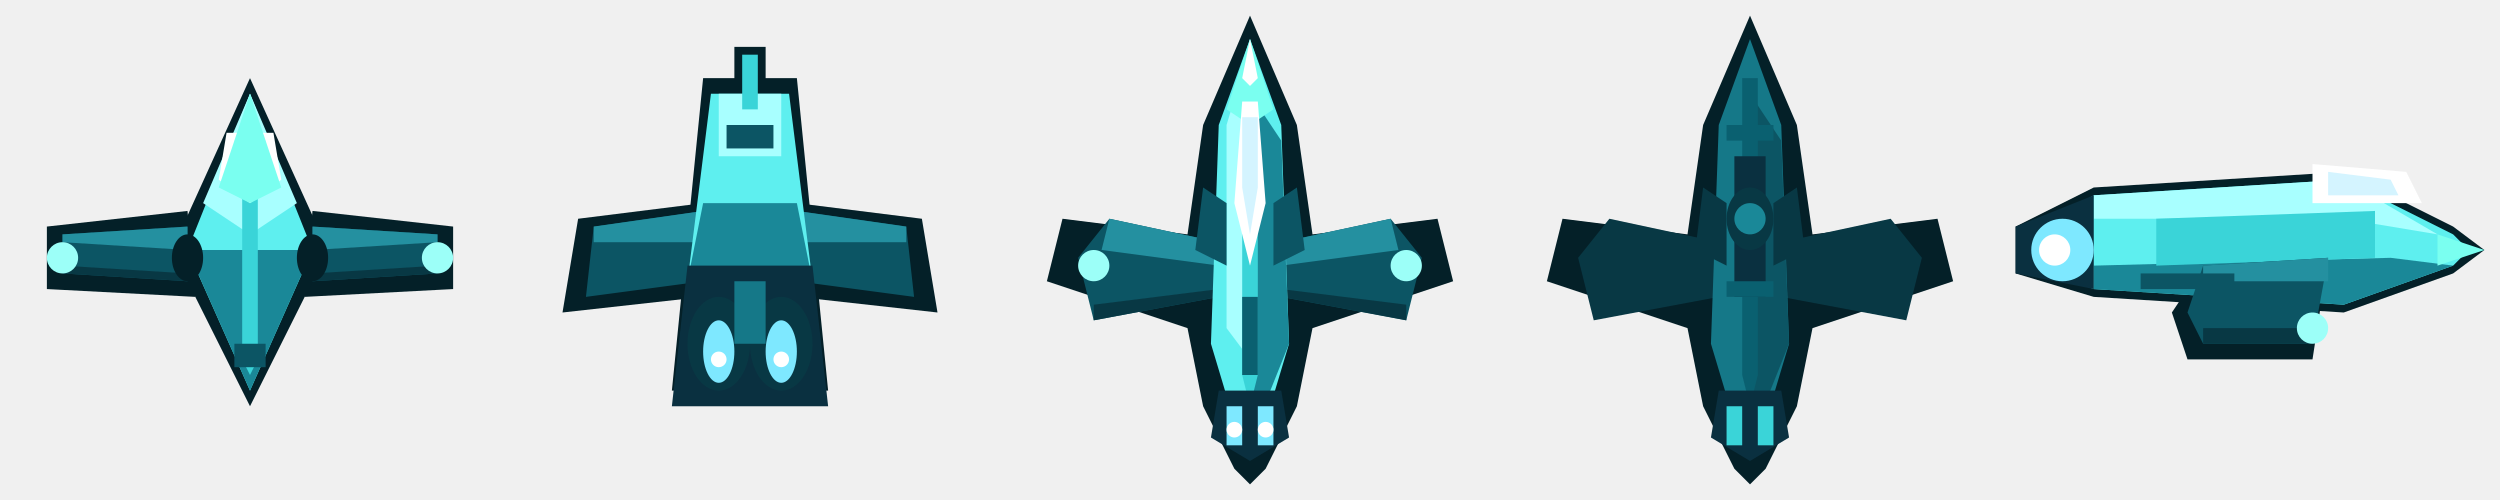
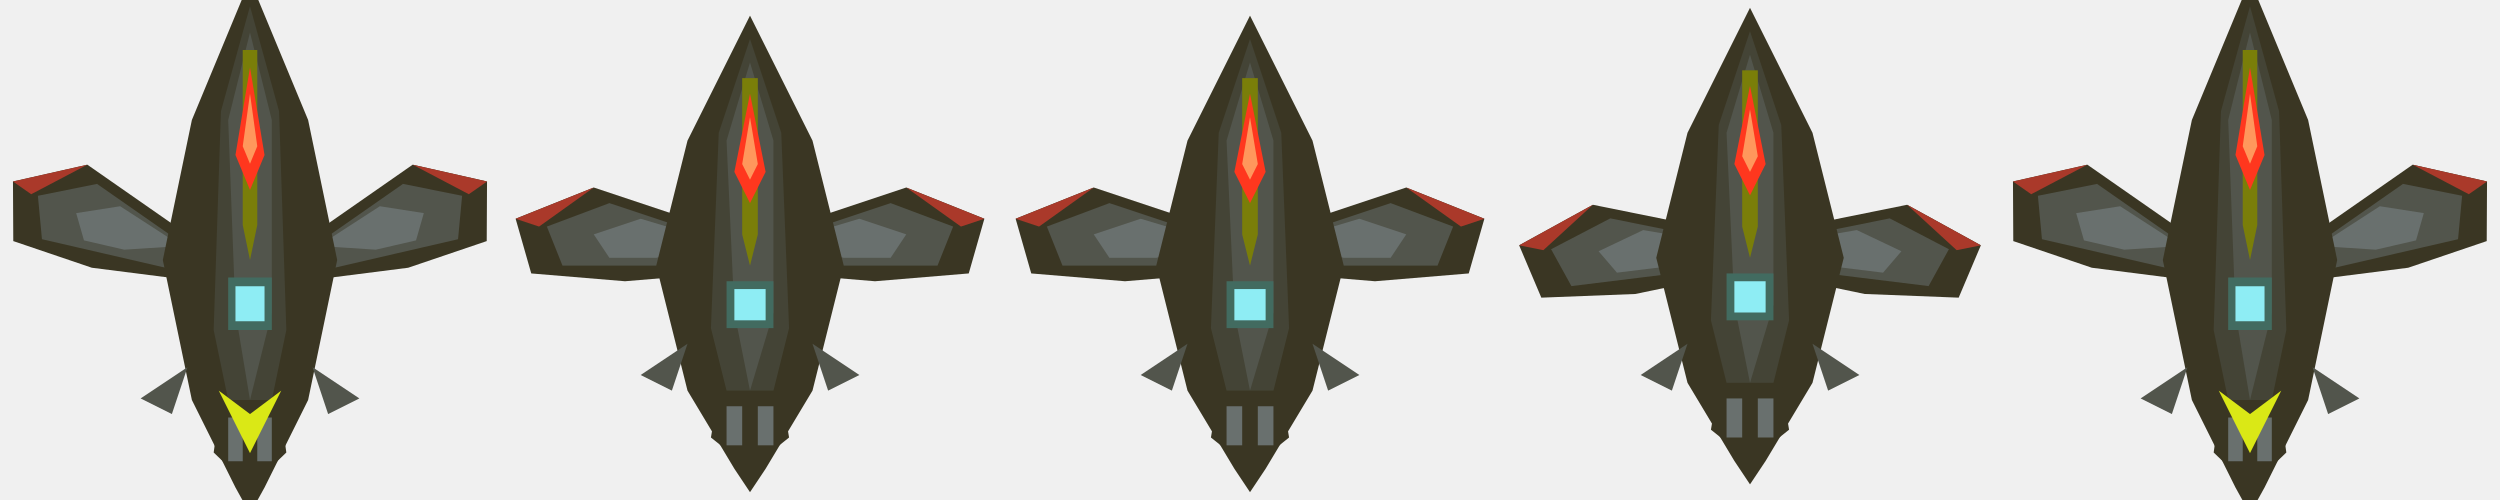
<svg xmlns="http://www.w3.org/2000/svg" viewBox="0 0 320 64">
-   <g transform="translate(0,0)">
-     <polygon points="6,29 24,27 25,38 6,37" fill="#042028" />
-     <polygon points="58,29 40,27 39,38 58,37" fill="#042028" />
-     <polygon points="32,10 42,32 32,52 22,32" fill="#042028" />
-     <polygon points="8,30 24,29 24,36 8,35" fill="#0c5564" />
-     <polygon points="8,30 24,29 24,32 8,31" fill="#2490a0" />
-     <polygon points="8,34 24,35 24,36 8,35" fill="#083844" />
-     <polygon points="56,30 40,29 40,36 56,35" fill="#0c5564" />
-     <polygon points="56,30 40,29 40,32 56,31" fill="#2490a0" />
-     <polygon points="56,34 40,35 40,36 56,35" fill="#083844" />
-     <polygon points="32,12 40,32 32,50 24,32" fill="#5eefef" />
-     <polygon points="32,32 40,32 32,50 24,32" fill="#1a8898" />
-     <polygon points="32,12 38,26 32,30 26,26" fill="#a8ffff" />
-     <polygon points="31,16 33,16 33,46 32,48 31,46" fill="#3ad4d8" />
-     <polygon points="29,17 35,17 36,23 32,26 28,23" fill="#ffffff" />
-     <polygon points="30,18 34,18 34,22 32,24 30,22" fill="#d4f4ff" />
-     <polygon points="32,12 36,24 32,26 28,24" fill="#7afff0" />
-     <ellipse cx="24" cy="33" rx="2" ry="3" fill="#042028" />
-     <ellipse cx="40" cy="33" rx="2" ry="3" fill="#042028" />
-     <circle cx="8" cy="33" r="2" fill="#9cfff8" />
-     <circle cx="56" cy="33" r="2" fill="#9cfff8" />
-     <rect x="30" y="44" width="4" height="3" fill="#0c5564" />
+   <g>
+     <polygon points="25.19,30.84 11.18,21.08 1.66,23.23 1.70,30.86 11.75,34.27 22.28,35.61" fill="#3A3623" />
+     <polygon points="24.09,31.68 12.42,23.54 4.85,25.06 5.37,30.62 13.09,32.40 22.52,34.58" fill="#52554C" />
+     <polygon points="23.23,31.48 15.38,26.40 9.75,27.28 10.75,30.77 15.90,31.96" fill="#69706E" />
+     <polygon points="11.18,21.08 1.66,23.23 3.99,24.86" fill="#AA392A" />
+     <polygon points="38.81,30.84 52.82,21.08 62.34,23.23 62.30,30.86 52.25,34.27 41.72,35.61" fill="#3A3623" />
+     <polygon points="39.91,31.68 51.58,23.54 59.15,25.06 58.63,30.62 50.91,32.40 41.48,34.58" fill="#52554C" />
+     <polygon points="40.77,31.48 48.62,26.40 54.25,27.28 53.25,30.77 48.10,31.96" fill="#69706E" />
+     <polygon points="52.82,21.08 62.34,23.23 60.01,24.86" fill="#AA392A" />
+     <polygon points="32.00,-2.56 39.44,15.36 43.16,33.28 39.44,51.20 33.86,62.40 32.00,65.76 30.14,62.40 24.56,51.20 20.84,33.28 24.56,15.36" fill="#3A3623" />
+     <polygon points="32.00,0.80 35.72,14.24 36.65,42.24 33.86,55.68 32.00,60.16 30.14,55.68 27.35,42.24 28.28,14.24" fill="#444436" />
+     <polygon points="32.00,4.16 34.79,15.36 34.79,40.00 32.00,51.20 30.14,40.00 29.21,15.36" fill="#52554C" />
+     <polygon points="31.07,6.40 32.93,6.40 32.93,28.80 32.00,33.28 31.07,28.80" fill="#7A7E09" />
+     <polygon points="32.00,8.64 33.86,19.84 32.00,24.32 30.14,19.84" fill="#FF371E" />
+     <polygon points="32.00,12.00 32.93,18.72 32.00,20.96 31.07,18.72" fill="#FF975C" />
+     <polygon points="29.21,35.52 34.79,35.52 34.79,42.24 29.21,42.24" fill="#426B60" />
+     <polygon points="30.14,36.64 33.86,36.64 33.86,41.12 30.14,41.12" fill="#8EEDF4" />
+     <polygon points="28.28,51.20 35.72,51.20 36.65,57.92 32.00,62.40 27.35,57.92" fill="#3A3623" />
+     <polygon points="29.21,53.44 31.07,53.44 31.07,59.04 29.21,59.04" fill="#69706E" />
+     <polygon points="32.93,53.44 34.79,53.44 34.79,59.04 32.93,59.04" fill="#69706E" />
+     <polygon points="24.00,47.00 18.00,51.00 22.00,53.00" fill="#52554C" />
+     <polygon points="40.00,47.00 46.00,51.00 42.00,53.00" fill="#52554C" />
+     <polygon points="32.00,58.00 36.00,50.00 32.00,53.00 28.00,50.00" fill="#DAE816" />
  </g>
-   <g transform="translate(64,0)">
-     <polygon points="10,28 26,26 26,38 8,40" fill="#042028" />
-     <polygon points="54,28 38,26 38,38 56,40" fill="#042028" />
-     <polygon points="26,10 38,10 42,50 22,50" fill="#042028" />
-     <polygon points="30,6 34,6 34,14 30,14" fill="#042028" />
-     <polygon points="12,29 26,27 26,36 11,38" fill="#0c5564" />
-     <polygon points="12,29 26,27 26,31 12,31" fill="#2490a0" />
-     <polygon points="52,29 38,27 38,36 53,38" fill="#0c5564" />
-     <polygon points="52,29 38,27 38,31 52,31" fill="#2490a0" />
-     <polygon points="27,12 37,12 40,36 24,36" fill="#5eefef" />
-     <polygon points="26,26 38,26 40,36 24,36" fill="#1a8898" />
-     <polygon points="28,12 36,12 36,20 28,20" fill="#a8ffff" />
-     <polygon points="31,7 33,7 33,14 31,14" fill="#3ad4d8" />
-     <rect x="29" y="16" width="6" height="3" fill="#0c5564" />
-     <polygon points="24,34 40,34 42,52 22,52" fill="#0a3040" />
-     <ellipse cx="28" cy="44" rx="4" ry="6" fill="#083844" />
-     <ellipse cx="36" cy="44" rx="4" ry="6" fill="#083844" />
-     <ellipse cx="28" cy="45" rx="2" ry="4" fill="#7ee8ff" />
-     <ellipse cx="36" cy="45" rx="2" ry="4" fill="#7ee8ff" />
-     <circle cx="28" cy="46" r="1" fill="#ffffff" />
-     <circle cx="36" cy="46" r="1" fill="#ffffff" />
-     <rect x="30" y="36" width="4" height="8" fill="#157888" />
+   <g>
+     <polygon points="94.00,30.00 76.00,24.00 66.00,28.00 68.00,35.00 80.00,36.00 92.00,35.00" fill="#3A3623" />
+     <polygon points="93.00,31.00 78.00,26.00 70.00,29.00 72.00,34.00 81.00,34.00 92.00,34.00" fill="#52554C" />
+     <polygon points="92.00,31.00 82.00,28.00 76.00,30.00 78.00,33.00 84.00,33.00" fill="#69706E" />
+     <polygon points="76.00,24.00 66.00,28.00 69.00,29.00" fill="#AA392A" />
+     <polygon points="98.00,30.00 116.00,24.00 126.00,28.00 124.00,35.00 112.00,36.00 100.00,35.00" fill="#3A3623" />
+     <polygon points="99.00,31.00 114.00,26.00 122.00,29.00 120.00,34.00 111.00,34.00 100.00,34.00" fill="#52554C" />
+     <polygon points="100.00,31.00 110.00,28.00 116.00,30.00 114.00,33.00 108.00,33.00" fill="#69706E" />
+     <polygon points="116.00,24.00 126.00,28.00 123.00,29.00" fill="#AA392A" />
+     <polygon points="96.00,2.00 104.00,18.00 108.00,34.00 104.00,50.00 98.00,60.00 96.00,63.00 94.00,60.00 88.00,50.00 84.00,34.00 88.00,18.00" fill="#3A3623" />
+     <polygon points="96.00,5.00 100.00,17.00 101.00,42.00 98.00,54.00 96.00,58.00 94.00,54.00 91.00,42.00 92.00,17.00" fill="#444436" />
+     <polygon points="96.00,8.00 99.00,18.00 99.00,40.00 96.00,50.00 94.00,40.00 93.00,18.00" fill="#52554C" />
+     <polygon points="95.00,10.00 97.00,10.00 97.00,30.00 96.00,34.00 95.00,30.00" fill="#7A7E09" />
+     <polygon points="96.00,12.00 98.00,22.00 96.00,26.00 94.00,22.00" fill="#FF371E" />
+     <polygon points="96.00,15.00 97.00,21.00 96.00,23.00 95.00,21.00" fill="#FF975C" />
+     <polygon points="93.00,36.00 99.00,36.00 99.00,42.00 93.00,42.00" fill="#426B60" />
+     <polygon points="94.00,37.00 98.00,37.00 98.00,41.00 94.00,41.00" fill="#8EEDF4" />
+     <polygon points="92.00,50.00 100.00,50.00 101.00,56.00 96.00,60.00 91.00,56.00" fill="#3A3623" />
+     <polygon points="93.00,52.00 95.00,52.00 95.00,57.00 93.00,57.00" fill="#69706E" />
+     <polygon points="97.00,52.00 99.00,52.00 99.00,57.00 97.00,57.00" fill="#69706E" />
+     <polygon points="88.00,44.00 82.00,48.00 86.00,50.00" fill="#52554C" />
+     <polygon points="104.00,44.00 110.00,48.00 106.00,50.00" fill="#52554C" />
  </g>
-   <g transform="translate(128,0)">
-     <polygon points="32,2 38,16 40,30 56,28 58,36 40,42 38,52 34,60 32,62 30,60 26,52 24,42 6,36 8,28 24,30 26,16" fill="#042028" />
-     <polygon points="14,28 28,31 28,38 12,41 10,33" fill="#0c5564" />
-     <polygon points="14,28 28,31 28,34 13,32" fill="#2490a0" />
-     <polygon points="12,39 28,37 28,38 12,41" fill="#083844" />
-     <polygon points="50,28 36,31 36,38 52,41 54,33" fill="#0c5564" />
-     <polygon points="50,28 36,31 36,34 51,32" fill="#2490a0" />
-     <polygon points="52,39 36,37 36,38 52,41" fill="#083844" />
-     <polygon points="32,5 36,16 37,44 34,54 32,58 30,54 27,44 28,16" fill="#5eefef" />
-     <polygon points="32,12 36,18 37,44 33,54 32,50" fill="#1a8898" />
-     <polygon points="29,16 32,6 32,46 29,42" fill="#a8ffff" />
-     <polygon points="31,10 33,10 33,48 32,52 31,48" fill="#3ad4d8" />
-     <polygon points="26,24 29,26 29,34 25,32" fill="#0c5564" />
-     <polygon points="38,24 35,26 35,34 39,32" fill="#0c5564" />
-     <polygon points="32,5 35,14 32,16 29,14" fill="#7afff0" />
-     <polygon points="32,5 33,10 32,11 31,10" fill="#ffffff" />
-     <polygon points="31,13 33,13 34,26 32,34 30,26" fill="#ffffff" />
-     <polygon points="31,15 33,15 33,24 32,30 31,24" fill="#d4f4ff" />
-     <rect x="31" y="38" width="2" height="10" fill="#0a6070" />
-     <polygon points="28,50 36,50 37,56 32,59 27,56" fill="#0a3040" />
-     <rect x="29" y="52" width="2" height="5" fill="#7ee8ff" />
-     <rect x="33" y="52" width="2" height="5" fill="#7ee8ff" />
-     <circle cx="30" cy="55" r="1" fill="#ffffff" />
-     <circle cx="34" cy="55" r="1" fill="#ffffff" />
-     <circle cx="12" cy="34" r="2" fill="#9cfff8" />
-     <circle cx="52" cy="34" r="2" fill="#9cfff8" />
+   <g>
+     <polygon points="158.00,30.00 140.00,24.00 130.00,28.00 132.00,35.00 144.00,36.00 156.00,35.00" fill="#3A3623" />
+     <polygon points="157.00,31.00 142.00,26.00 134.00,29.00 136.00,34.00 145.00,34.00 156.00,34.00" fill="#52554C" />
+     <polygon points="156.00,31.00 146.00,28.00 140.00,30.00 142.00,33.00 148.00,33.00" fill="#69706E" />
+     <polygon points="140.00,24.00 130.00,28.00 133.00,29.00" fill="#AA392A" />
+     <polygon points="162.00,30.00 180.00,24.00 190.00,28.00 188.00,35.00 176.00,36.00 164.00,35.00" fill="#3A3623" />
+     <polygon points="163.00,31.00 178.00,26.00 186.00,29.00 184.00,34.00 175.00,34.00 164.00,34.00" fill="#52554C" />
+     <polygon points="164.00,31.00 174.00,28.00 180.00,30.00 178.00,33.00 172.00,33.00" fill="#69706E" />
+     <polygon points="180.00,24.00 190.00,28.00 187.00,29.00" fill="#AA392A" />
+     <polygon points="160.00,2.00 168.00,18.00 172.00,34.00 168.00,50.00 162.00,60.00 160.00,63.00 158.00,60.00 152.00,50.00 148.00,34.00 152.00,18.00" fill="#3A3623" />
+     <polygon points="160.00,5.00 164.00,17.00 165.00,42.00 162.00,54.00 160.00,58.00 158.00,54.00 155.00,42.00 156.00,17.00" fill="#444436" />
+     <polygon points="160.00,8.00 163.00,18.00 163.00,40.00 160.00,50.00 158.00,40.00 157.00,18.00" fill="#52554C" />
+     <polygon points="159.00,10.00 161.00,10.00 161.00,30.00 160.00,34.00 159.00,30.00" fill="#7A7E09" />
+     <polygon points="160.00,12.00 162.00,22.00 160.00,26.00 158.00,22.00" fill="#FF371E" />
+     <polygon points="160.00,15.00 161.00,21.00 160.00,23.00 159.00,21.00" fill="#FF975C" />
+     <polygon points="157.00,36.00 163.00,36.00 163.00,42.00 157.00,42.00" fill="#426B60" />
+     <polygon points="158.00,37.00 162.00,37.00 162.00,41.00 158.00,41.00" fill="#8EEDF4" />
+     <polygon points="156.00,50.00 164.00,50.00 165.00,56.00 160.00,60.00 155.00,56.00" fill="#3A3623" />
+     <polygon points="157.00,52.00 159.00,52.00 159.00,57.00 157.00,57.00" fill="#69706E" />
+     <polygon points="161.00,52.00 163.00,52.00 163.00,57.00 161.00,57.00" fill="#69706E" />
+     <polygon points="152.00,44.00 146.00,48.00 150.00,50.00" fill="#52554C" />
+     <polygon points="168.00,44.00 174.00,48.00 170.00,50.00" fill="#52554C" />
  </g>
-   <g transform="translate(192,0)">
-     <polygon points="32,2 38,16 40,30 56,28 58,36 40,42 38,52 34,60 32,62 30,60 26,52 24,42 6,36 8,28 24,30 26,16" fill="#042028" />
-     <polygon points="14,28 28,31 28,38 12,41 10,33" fill="#083844" />
-     <polygon points="50,28 36,31 36,38 52,41 54,33" fill="#083844" />
-     <polygon points="32,5 36,16 37,44 34,54 32,58 30,54 27,44 28,16" fill="#157888" />
-     <polygon points="32,12 36,18 37,44 33,54 32,50" fill="#0c5564" />
-     <polygon points="31,10 33,10 33,48 32,52 31,48" fill="#0a6070" />
-     <polygon points="26,24 29,26 29,34 25,32" fill="#083844" />
-     <polygon points="38,24 35,26 35,34 39,32" fill="#083844" />
-     <rect x="30" y="20" width="4" height="18" fill="#0a3040" />
-     <ellipse cx="32" cy="28" rx="3" ry="4" fill="#083844" />
-     <circle cx="32" cy="28" r="2" fill="#1a8898" />
-     <polygon points="28,50 36,50 37,56 32,59 27,56" fill="#0a3040" />
-     <rect x="29" y="52" width="2" height="5" fill="#3ad4d8" />
-     <rect x="33" y="52" width="2" height="5" fill="#3ad4d8" />
-     <rect x="29" y="16" width="6" height="2" fill="#0a6070" />
-     <rect x="29" y="36" width="6" height="2" fill="#0a6070" />
+   <g>
+     <polygon points="222.49,29.97 203.89,26.21 194.45,31.40 197.29,38.10 209.32,37.63 221.11,35.18" fill="#3A3623" />
+     <polygon points="221.62,31.08 206.12,27.95 198.54,31.90 201.14,36.62 210.07,35.52 220.99,34.18" fill="#52554C" />
+     <polygon points="220.62,31.21 210.33,29.45 204.62,32.16 206.97,34.90 212.93,34.17" fill="#69706E" />
+     <polygon points="203.89,26.21 194.45,31.40 197.55,32.02" fill="#AA392A" />
+     <polygon points="225.51,29.97 244.11,26.21 253.55,31.40 250.71,38.10 238.68,37.63 226.89,35.18" fill="#3A3623" />
+     <polygon points="226.38,31.08 241.88,27.95 249.46,31.90 246.86,36.62 237.93,35.52 227.01,34.18" fill="#52554C" />
+     <polygon points="227.38,31.21 237.67,29.45 243.38,32.16 241.03,34.90 235.07,34.17" fill="#69706E" />
+     <polygon points="244.11,26.21 253.55,31.40 250.45,32.02" fill="#AA392A" />
+     <polygon points="224.00,1.00 232.00,17.00 236.00,33.00 232.00,49.00 226.00,59.00 224.00,62.00 222.00,59.00 216.00,49.00 212.00,33.00 216.00,17.00" fill="#3A3623" />
+     <polygon points="224.00,4.00 228.00,16.00 229.00,41.00 226.00,53.00 224.00,57.00 222.00,53.00 219.00,41.00 220.00,16.00" fill="#444436" />
+     <polygon points="224.00,7.00 227.00,17.00 227.00,39.00 224.00,49.00 222.00,39.00 221.00,17.00" fill="#52554C" />
+     <polygon points="223.00,9.00 225.00,9.00 225.00,29.00 224.00,33.00 223.00,29.00" fill="#7A7E09" />
+     <polygon points="224.00,11.00 226.00,21.00 224.00,25.00 222.00,21.00" fill="#FF371E" />
+     <polygon points="224.00,14.00 225.00,20.00 224.00,22.00 223.00,20.00" fill="#FF975C" />
+     <polygon points="221.00,35.00 227.00,35.00 227.00,41.00 221.00,41.00" fill="#426B60" />
+     <polygon points="222.00,36.00 226.00,36.00 226.00,40.00 222.00,40.00" fill="#8EEDF4" />
+     <polygon points="220.00,49.00 228.00,49.00 229.00,55.00 224.00,59.00 219.00,55.00" fill="#3A3623" />
+     <polygon points="221.00,51.00 223.00,51.00 223.00,56.00 221.00,56.00" fill="#69706E" />
+     <polygon points="225.00,51.00 227.00,51.00 227.00,56.00 225.00,56.00" fill="#69706E" />
+     <polygon points="216.00,44.00 210.00,48.00 214.00,50.00" fill="#52554C" />
+     <polygon points="232.00,44.00 238.00,48.00 234.00,50.00" fill="#52554C" />
  </g>
-   <g transform="translate(256,0)">
-     <polygon points="2,29 12,24 44,22 58,29 62,32 58,35 44,40 12,38 2,35" fill="#042028" />
-     <polygon points="26,34 42,33 40,46 24,46 22,40" fill="#042028" />
-     <polygon points="4,30 12,25 44,23 58,30 60,32 58,34 44,39 12,37 4,34" fill="#5eefef" />
-     <polygon points="12,25 44,23 56,30 44,28 12,28" fill="#a8ffff" />
-     <polygon points="12,34 50,33 58,34 44,39 12,37" fill="#1a8898" />
-     <polygon points="20,28 48,27 48,33 20,34" fill="#3ad4d8" />
-     <polygon points="40,21 52,22 54,26 40,26" fill="#ffffff" />
-     <polygon points="42,22 50,23 51,25 42,25" fill="#d4f4ff" />
-     <polygon points="56,30 62,32 56,34" fill="#7afff0" />
-     <polygon points="26,34 42,33 40,44 26,44 24,40" fill="#0c5564" />
-     <polygon points="26,34 42,33 42,36 26,36" fill="#2490a0" />
-     <polygon points="26,42 40,42 40,44 26,44" fill="#083844" />
-     <polygon points="2,29 12,25 12,37 2,35" fill="#0a3040" />
-     <ellipse cx="8" cy="32" rx="4" ry="4" fill="#7ee8ff" />
-     <circle cx="7" cy="32" r="2" fill="#ffffff" />
-     <rect x="18" y="35" width="12" height="2" fill="#0c5564" />
-     <circle cx="40" cy="42" r="2" fill="#9cfff8" />
+   <g>
+     <polygon points="281.19,30.84 267.18,21.08 257.66,23.23 257.70,30.86 267.75,34.27 278.28,35.61" fill="#3A3623" />
+     <polygon points="280.09,31.68 268.42,23.54 260.85,25.06 261.37,30.62 269.09,32.40 278.52,34.58" fill="#52554C" />
+     <polygon points="279.23,31.48 271.38,26.40 265.75,27.28 266.75,30.77 271.90,31.96" fill="#69706E" />
+     <polygon points="267.18,21.08 257.66,23.23 259.99,24.86" fill="#AA392A" />
+     <polygon points="294.81,30.84 308.82,21.08 318.34,23.23 318.30,30.86 308.25,34.27 297.72,35.61" fill="#3A3623" />
+     <polygon points="295.91,31.68 307.58,23.54 315.15,25.06 314.63,30.62 306.91,32.40 297.48,34.58" fill="#52554C" />
+     <polygon points="296.77,31.48 304.62,26.40 310.25,27.28 309.25,30.77 304.10,31.96" fill="#69706E" />
+     <polygon points="308.82,21.08 318.34,23.23 316.01,24.86" fill="#AA392A" />
+     <polygon points="288.00,-2.56 295.44,15.36 299.16,33.28 295.44,51.20 289.86,62.40 288.00,65.76 286.14,62.40 280.56,51.20 276.84,33.28 280.56,15.36" fill="#3A3623" />
+     <polygon points="288.00,0.80 291.72,14.24 292.65,42.24 289.86,55.68 288.00,60.16 286.14,55.68 283.35,42.24 284.28,14.24" fill="#444436" />
+     <polygon points="288.00,4.16 290.79,15.36 290.79,40.00 288.00,51.20 286.14,40.00 285.21,15.36" fill="#52554C" />
+     <polygon points="287.07,6.40 288.93,6.40 288.93,28.80 288.00,33.28 287.07,28.80" fill="#7A7E09" />
+     <polygon points="288.00,8.64 289.86,19.84 288.00,24.32 286.14,19.84" fill="#FF371E" />
+     <polygon points="288.00,12.00 288.93,18.72 288.00,20.96 287.07,18.72" fill="#FF975C" />
+     <polygon points="285.21,35.52 290.79,35.52 290.79,42.24 285.21,42.24" fill="#426B60" />
+     <polygon points="286.14,36.64 289.86,36.64 289.86,41.12 286.14,41.12" fill="#8EEDF4" />
+     <polygon points="284.28,51.20 291.72,51.20 292.65,57.92 288.00,62.40 283.35,57.92" fill="#3A3623" />
+     <polygon points="285.21,53.44 287.07,53.44 287.07,59.04 285.21,59.04" fill="#69706E" />
+     <polygon points="288.93,53.44 290.79,53.44 290.79,59.04 288.93,59.04" fill="#69706E" />
+     <polygon points="280.00,47.00 274.00,51.00 278.00,53.00" fill="#52554C" />
+     <polygon points="296.00,47.00 302.00,51.00 298.00,53.00" fill="#52554C" />
+     <polygon points="288.00,58.00 292.00,50.00 288.00,53.00 284.00,50.00" fill="#DAE816" />
  </g>
</svg>
